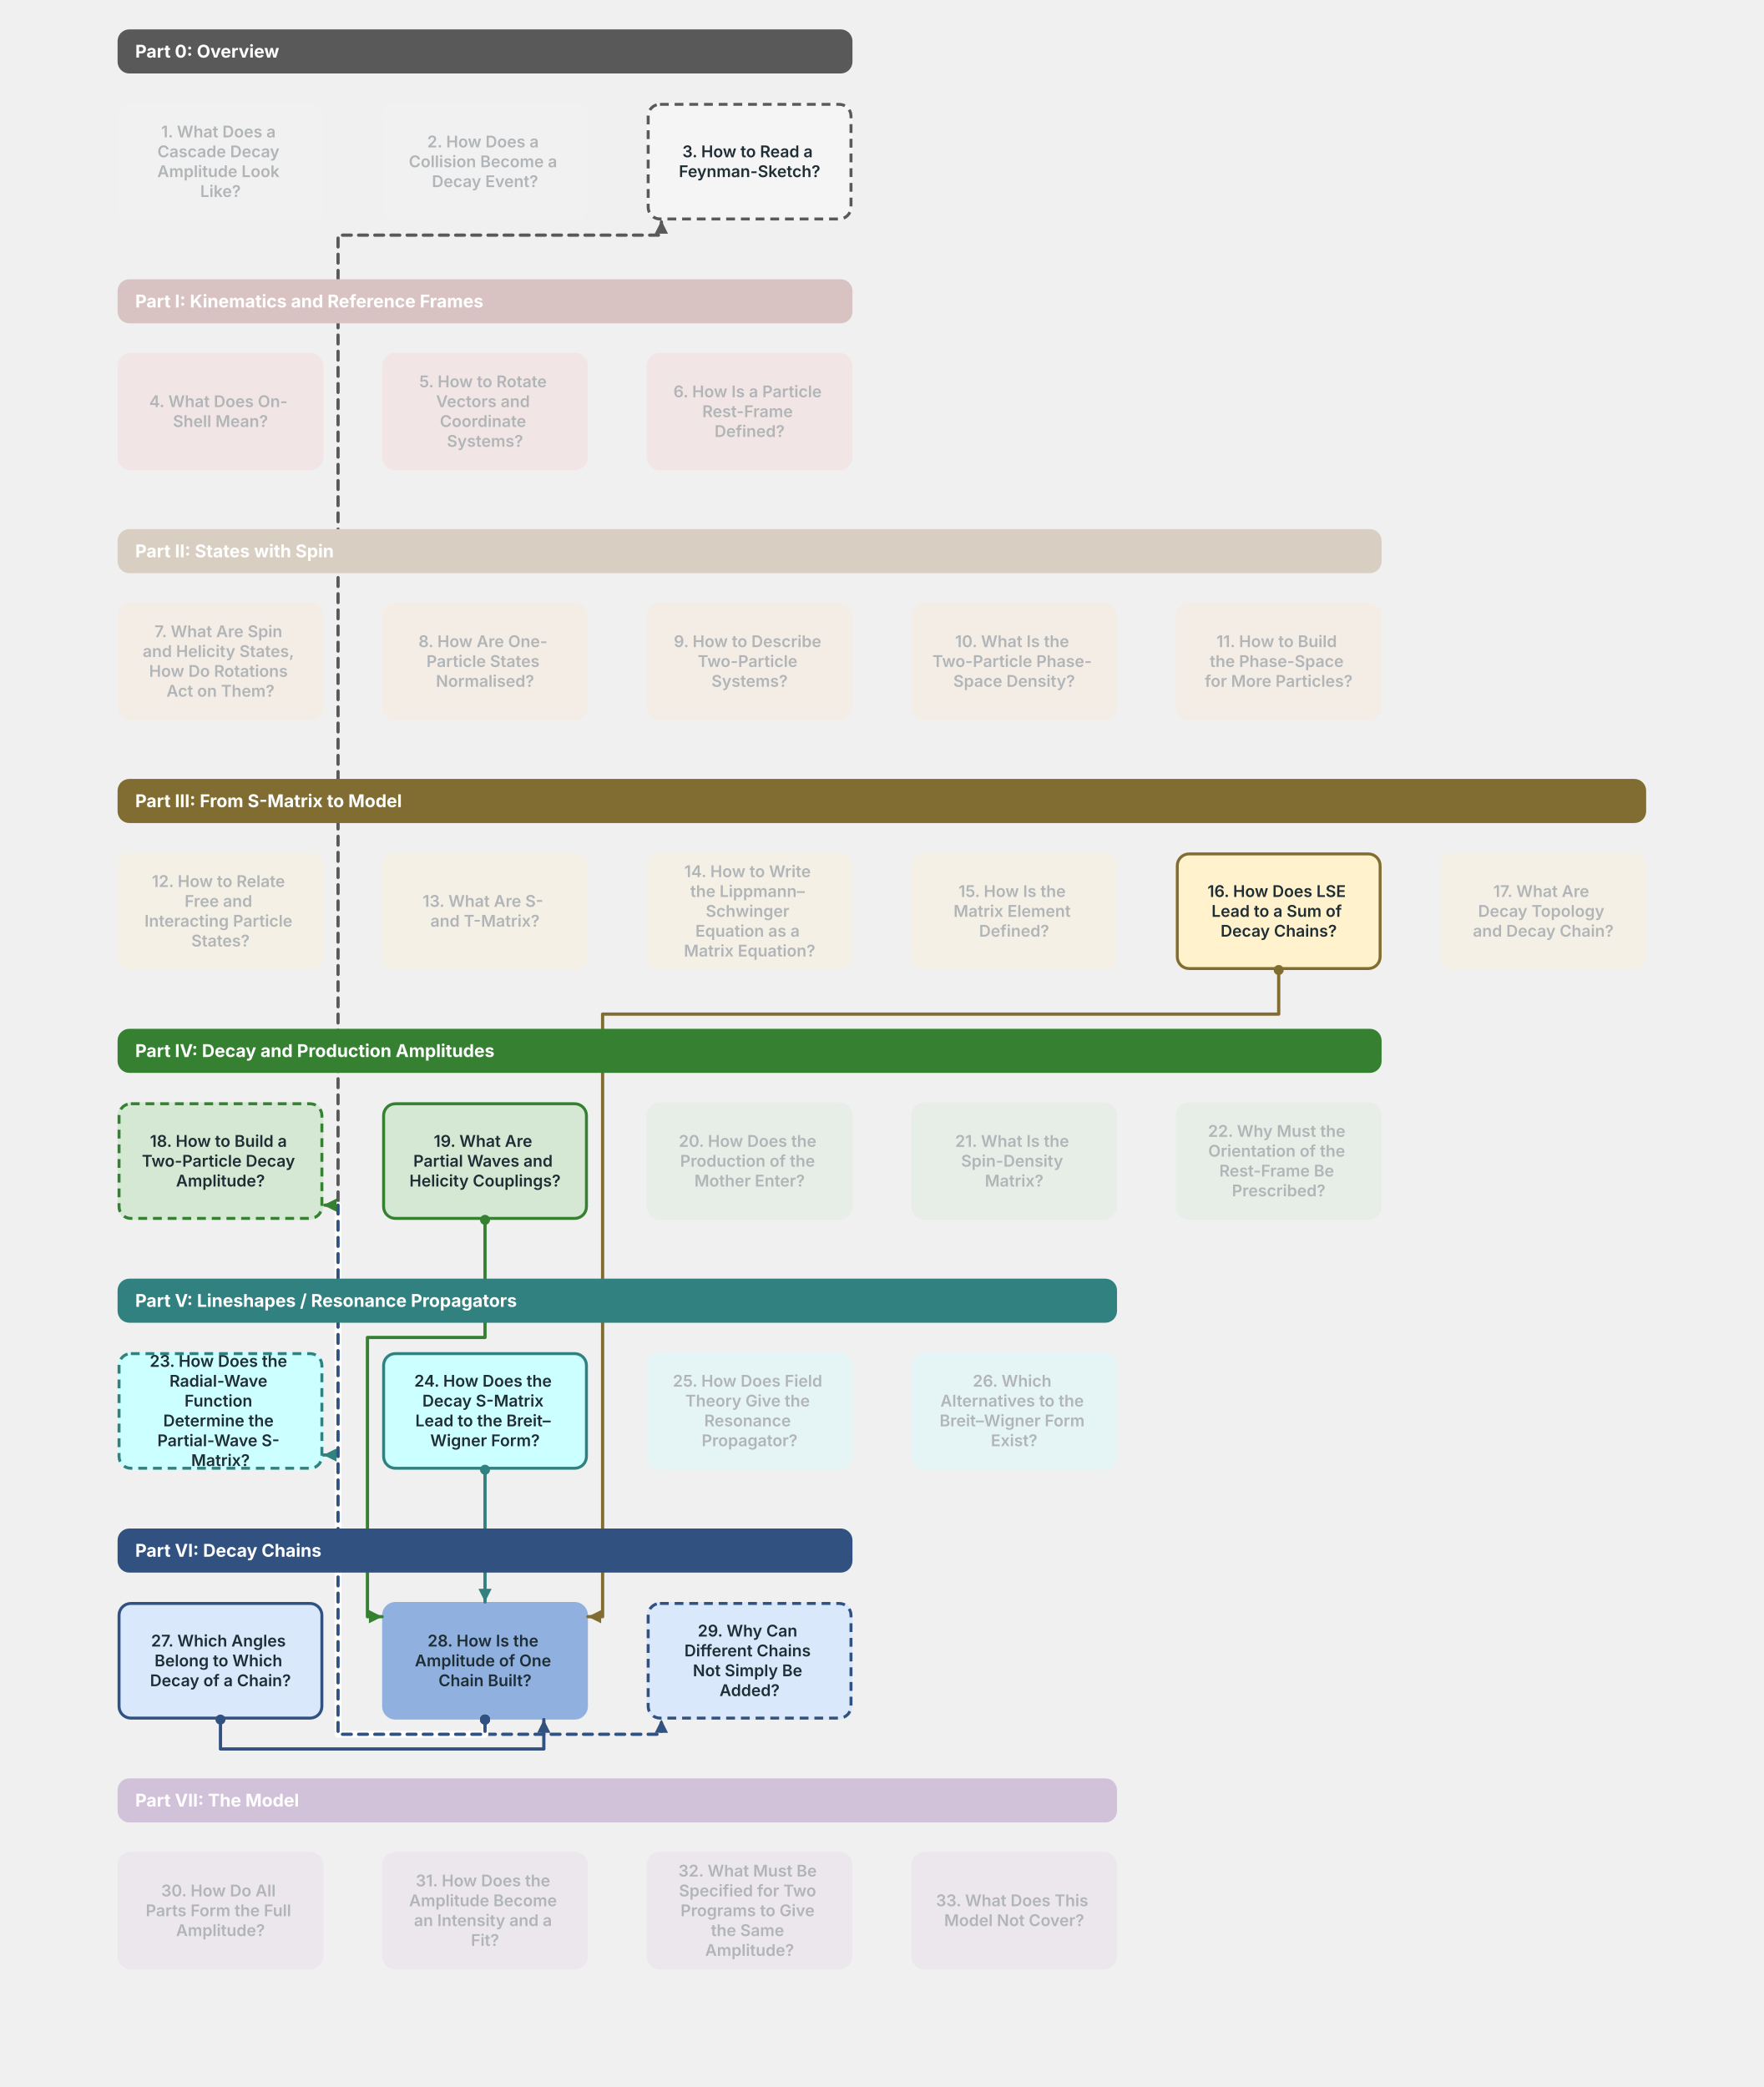
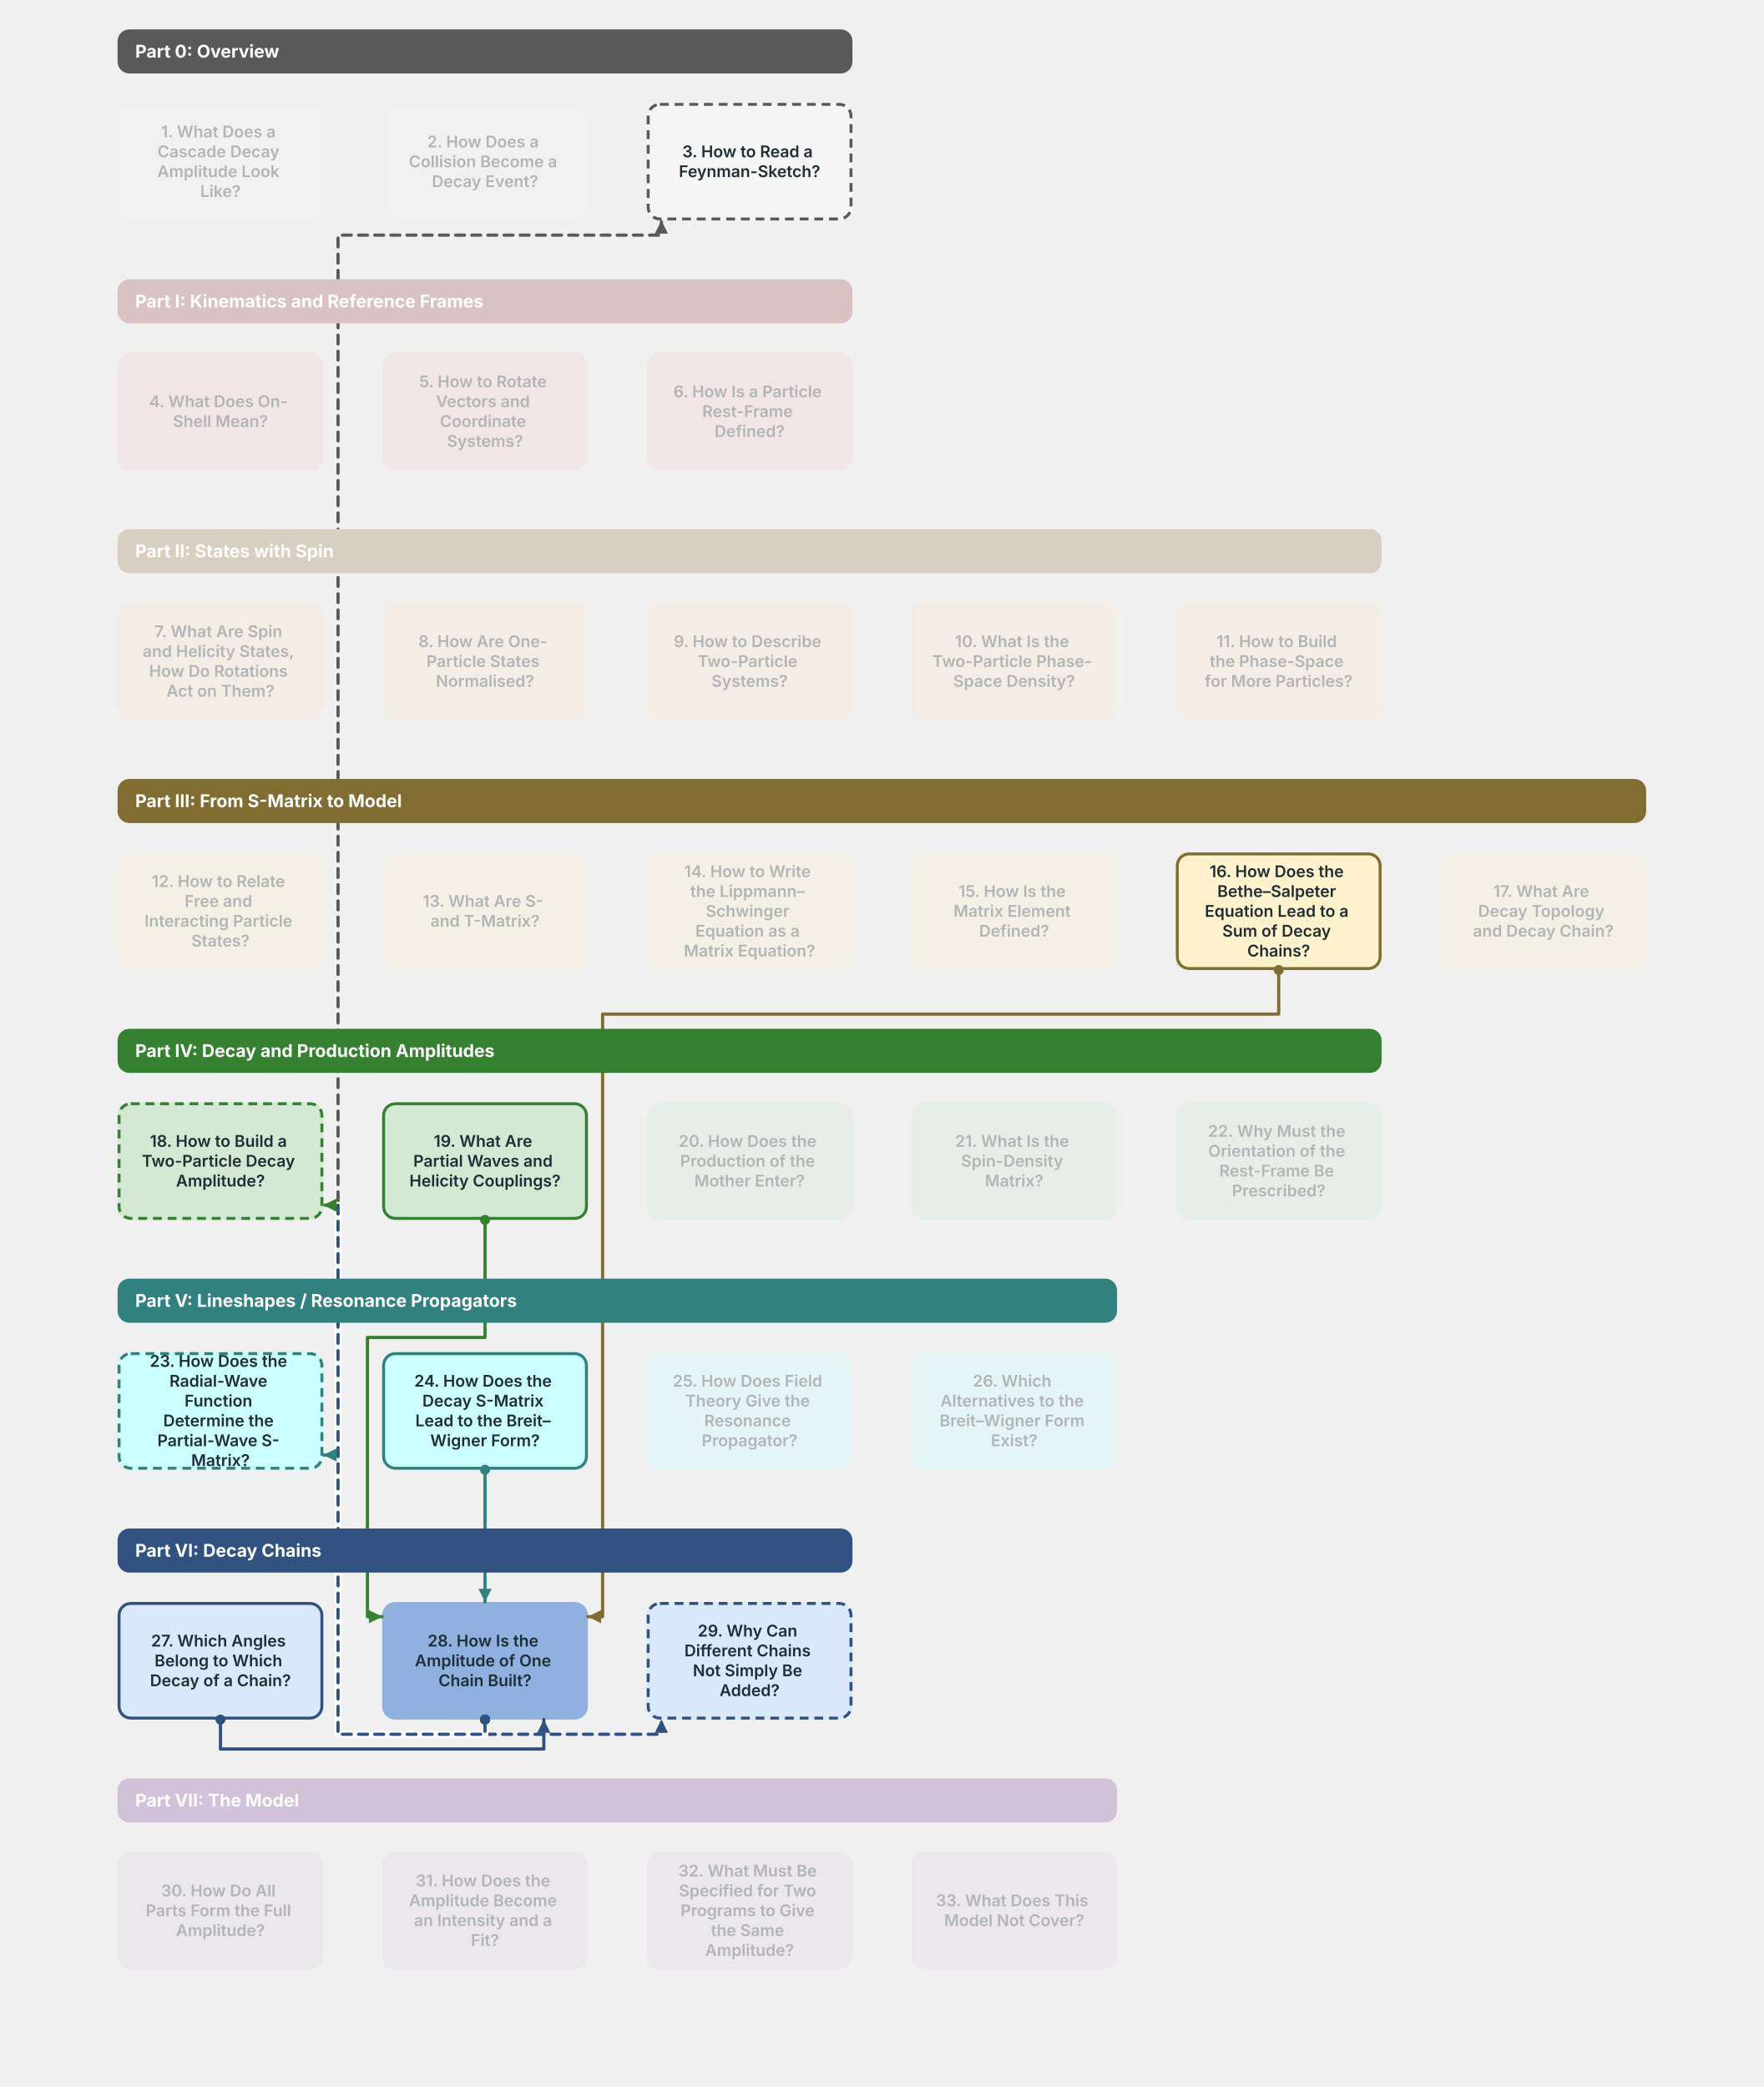
<svg xmlns="http://www.w3.org/2000/svg" viewBox="0 0 1200 1420" width="1200" height="1420" role="img" aria-label="Flow chart of the FAQ">
  <style>text{font-family:Inter,"Source Sans 3","Noto Sans","DejaVu Sans",sans-serif;font-size:11px;font-weight:600}.bar-title{font-size:12px;font-weight:700}</style>
  <g class="card" data-n="1" opacity="0.3">
    <rect class="card-bg" data-n="1" x="80" y="70" width="140" height="80" rx="9" fill="#F5F5F5" />
    <text fill="#1f2d35" text-anchor="middle">
      <tspan x="150" y="93.5">1. What Does a</tspan>
      <tspan x="150" y="107.0">Cascade Decay</tspan>
      <tspan x="150" y="120.5">Amplitude Look</tspan>
      <tspan x="150" y="134.0">Like?</tspan>
    </text>
  </g>
  <g class="card" data-n="2" opacity="0.3">
    <rect class="card-bg" data-n="2" x="260" y="70" width="140" height="80" rx="9" fill="#F5F5F5" />
    <text fill="#1f2d35" text-anchor="middle">
      <tspan x="330" y="100.3">2. How Does a</tspan>
      <tspan x="330" y="113.8">Collision Become a</tspan>
      <tspan x="330" y="127.3">Decay Event?</tspan>
    </text>
  </g>
  <g class="card" data-n="3" opacity="1">
    <rect class="card-bg" data-n="3" x="440" y="70" width="140" height="80" rx="9" fill="#F5F5F5" />
    <rect class="frame see" data-n="3" x="441" y="71" width="138" height="78" rx="8" fill="none" stroke="#595959" stroke-width="2" stroke-dasharray="6 4" />
    <text fill="#1f2d35" text-anchor="middle">
      <tspan x="510" y="107.0">3. How to Read a</tspan>
      <tspan x="510" y="120.5">Feynman-Sketch?</tspan>
    </text>
  </g>
  <g class="card" data-n="4" opacity="0.3">
    <rect class="card-bg" data-n="4" x="80" y="240" width="140" height="80" rx="9" fill="#F8CECC" />
    <text fill="#1f2d35" text-anchor="middle">
      <tspan x="150" y="277.0">4. What Does On-</tspan>
      <tspan x="150" y="290.5">Shell Mean?</tspan>
    </text>
  </g>
  <g class="card" data-n="5" opacity="0.3">
    <rect class="card-bg" data-n="5" x="260" y="240" width="140" height="80" rx="9" fill="#F8CECC" />
    <text fill="#1f2d35" text-anchor="middle">
      <tspan x="330" y="263.5">5. How to Rotate</tspan>
      <tspan x="330" y="277.0">Vectors and</tspan>
      <tspan x="330" y="290.5">Coordinate</tspan>
      <tspan x="330" y="304.0">Systems?</tspan>
    </text>
  </g>
  <g class="card" data-n="6" opacity="0.3">
    <rect class="card-bg" data-n="6" x="440" y="240" width="140" height="80" rx="9" fill="#F8CECC" />
    <text fill="#1f2d35" text-anchor="middle">
      <tspan x="510" y="270.3">6. How Is a Particle</tspan>
      <tspan x="510" y="283.8">Rest-Frame</tspan>
      <tspan x="510" y="297.3">Defined?</tspan>
    </text>
  </g>
  <g class="card" data-n="7" opacity="0.3">
    <rect class="card-bg" data-n="7" x="80" y="410" width="140" height="80" rx="9" fill="#FFE6CC" />
    <text fill="#1f2d35" text-anchor="middle">
      <tspan x="150" y="433.5">7. What Are Spin</tspan>
      <tspan x="150" y="447.0">and Helicity States,</tspan>
      <tspan x="150" y="460.5">How Do Rotations</tspan>
      <tspan x="150" y="474.0">Act on Them?</tspan>
    </text>
  </g>
  <g class="card" data-n="8" opacity="0.3">
    <rect class="card-bg" data-n="8" x="260" y="410" width="140" height="80" rx="9" fill="#FFE6CC" />
    <text fill="#1f2d35" text-anchor="middle">
      <tspan x="330" y="440.3">8. How Are One-</tspan>
      <tspan x="330" y="453.8">Particle States</tspan>
      <tspan x="330" y="467.3">Normalised?</tspan>
    </text>
  </g>
  <g class="card" data-n="9" opacity="0.3">
    <rect class="card-bg" data-n="9" x="440" y="410" width="140" height="80" rx="9" fill="#FFE6CC" />
    <text fill="#1f2d35" text-anchor="middle">
      <tspan x="510" y="440.3">9. How to Describe</tspan>
      <tspan x="510" y="453.8">Two-Particle</tspan>
      <tspan x="510" y="467.3">Systems?</tspan>
    </text>
  </g>
  <g class="card" data-n="10" opacity="0.3">
    <rect class="card-bg" data-n="10" x="620" y="410" width="140" height="80" rx="9" fill="#FFE6CC" />
    <text fill="#1f2d35" text-anchor="middle">
      <tspan x="690" y="440.3">10. What Is the</tspan>
      <tspan x="690" y="453.8">Two-Particle Phase-</tspan>
      <tspan x="690" y="467.3">Space Density?</tspan>
    </text>
  </g>
  <g class="card" data-n="11" opacity="0.3">
    <rect class="card-bg" data-n="11" x="800" y="410" width="140" height="80" rx="9" fill="#FFE6CC" />
    <text fill="#1f2d35" text-anchor="middle">
      <tspan x="870" y="440.3">11. How to Build</tspan>
      <tspan x="870" y="453.8">the Phase-Space</tspan>
      <tspan x="870" y="467.3">for More Particles?</tspan>
    </text>
  </g>
  <g class="card" data-n="12" opacity="0.3">
    <rect class="card-bg" data-n="12" x="80" y="580" width="140" height="80" rx="9" fill="#FFF2CC" />
    <text fill="#1f2d35" text-anchor="middle">
      <tspan x="150" y="603.5">12. How to Relate</tspan>
      <tspan x="150" y="617.0">Free and</tspan>
      <tspan x="150" y="630.5">Interacting Particle</tspan>
      <tspan x="150" y="644.0">States?</tspan>
    </text>
  </g>
  <g class="card" data-n="13" opacity="0.3">
    <rect class="card-bg" data-n="13" x="260" y="580" width="140" height="80" rx="9" fill="#FFF2CC" />
    <text fill="#1f2d35" text-anchor="middle">
      <tspan x="330" y="617.0">13. What Are S-</tspan>
      <tspan x="330" y="630.5">and T-Matrix?</tspan>
    </text>
  </g>
  <g class="card" data-n="14" opacity="0.3">
    <rect class="card-bg" data-n="14" x="440" y="580" width="140" height="80" rx="9" fill="#FFF2CC" />
    <text fill="#1f2d35" text-anchor="middle">
      <tspan x="510" y="596.8">14. How to Write</tspan>
      <tspan x="510" y="610.3">the Lippmann–</tspan>
      <tspan x="510" y="623.8">Schwinger</tspan>
      <tspan x="510" y="637.3">Equation as a</tspan>
      <tspan x="510" y="650.8">Matrix Equation?</tspan>
    </text>
  </g>
  <g class="card" data-n="15" opacity="0.3">
    <rect class="card-bg" data-n="15" x="620" y="580" width="140" height="80" rx="9" fill="#FFF2CC" />
    <text fill="#1f2d35" text-anchor="middle">
      <tspan x="690" y="610.3">15. How Is the</tspan>
      <tspan x="690" y="623.8">Matrix Element</tspan>
      <tspan x="690" y="637.3">Defined?</tspan>
    </text>
  </g>
  <g class="card" data-n="16" opacity="1">
    <rect class="card-bg" data-n="16" x="800" y="580" width="140" height="80" rx="9" fill="#FFF2CC" />
    <rect class="frame need" data-n="16" x="801" y="581" width="138" height="78" rx="8" fill="none" stroke="#816D31" stroke-width="2" />
    <text fill="#1f2d35" text-anchor="middle">
-       <tspan x="870" y="610.3">16. How Does LSE</tspan>
-       <tspan x="870" y="623.8">Lead to a Sum of</tspan>
-       <tspan x="870" y="637.3">Decay Chains?</tspan>
+       <tspan x="870" y="596.8">16. How Does the</tspan>
+       <tspan x="870" y="610.3">Bethe–Salpeter</tspan>
+       <tspan x="870" y="623.8">Equation Lead to a</tspan>
+       <tspan x="870" y="637.3">Sum of Decay</tspan>
+       <tspan x="870" y="650.8">Chains?</tspan>
    </text>
  </g>
  <g class="card" data-n="17" opacity="0.3">
    <rect class="card-bg" data-n="17" x="980" y="580" width="140" height="80" rx="9" fill="#FFF2CC" />
    <text fill="#1f2d35" text-anchor="middle">
      <tspan x="1050" y="610.3">17. What Are</tspan>
      <tspan x="1050" y="623.8">Decay Topology</tspan>
      <tspan x="1050" y="637.3">and Decay Chain?</tspan>
    </text>
  </g>
  <g class="card" data-n="18" opacity="1">
    <rect class="card-bg" data-n="18" x="80" y="750" width="140" height="80" rx="9" fill="#D5E8D4" />
    <rect class="frame see" data-n="18" x="81" y="751" width="138" height="78" rx="8" fill="none" stroke="#358131" stroke-width="2" stroke-dasharray="6 4" />
    <text fill="#1f2d35" text-anchor="middle">
      <tspan x="150" y="780.3">18. How to Build a</tspan>
      <tspan x="150" y="793.8">Two-Particle Decay</tspan>
      <tspan x="150" y="807.3">Amplitude?</tspan>
    </text>
  </g>
  <g class="card" data-n="19" opacity="1">
    <rect class="card-bg" data-n="19" x="260" y="750" width="140" height="80" rx="9" fill="#D5E8D4" />
    <rect class="frame need" data-n="19" x="261" y="751" width="138" height="78" rx="8" fill="none" stroke="#358131" stroke-width="2" />
    <text fill="#1f2d35" text-anchor="middle">
      <tspan x="330" y="780.3">19. What Are</tspan>
      <tspan x="330" y="793.8">Partial Waves and</tspan>
      <tspan x="330" y="807.3">Helicity Couplings?</tspan>
    </text>
  </g>
  <g class="card" data-n="20" opacity="0.3">
    <rect class="card-bg" data-n="20" x="440" y="750" width="140" height="80" rx="9" fill="#D5E8D4" />
    <text fill="#1f2d35" text-anchor="middle">
      <tspan x="510" y="780.3">20. How Does the</tspan>
      <tspan x="510" y="793.8">Production of the</tspan>
      <tspan x="510" y="807.3">Mother Enter?</tspan>
    </text>
  </g>
  <g class="card" data-n="21" opacity="0.3">
    <rect class="card-bg" data-n="21" x="620" y="750" width="140" height="80" rx="9" fill="#D5E8D4" />
    <text fill="#1f2d35" text-anchor="middle">
      <tspan x="690" y="780.3">21. What Is the</tspan>
      <tspan x="690" y="793.8">Spin-Density</tspan>
      <tspan x="690" y="807.3">Matrix?</tspan>
    </text>
  </g>
  <g class="card" data-n="22" opacity="0.3">
    <rect class="card-bg" data-n="22" x="800" y="750" width="140" height="80" rx="9" fill="#D5E8D4" />
    <text fill="#1f2d35" text-anchor="middle">
      <tspan x="870" y="773.5">22. Why Must the</tspan>
      <tspan x="870" y="787.0">Orientation of the</tspan>
      <tspan x="870" y="800.5">Rest-Frame Be</tspan>
      <tspan x="870" y="814.0">Prescribed?</tspan>
    </text>
  </g>
  <g class="card" data-n="23" opacity="1">
    <rect class="card-bg" data-n="23" x="80" y="920" width="140" height="80" rx="9" fill="#CCFFFF" />
    <rect class="frame see" data-n="23" x="81" y="921" width="138" height="78" rx="8" fill="none" stroke="#318181" stroke-width="2" stroke-dasharray="6 4" />
    <text fill="#1f2d35" text-anchor="middle">
      <tspan x="150" y="930.0">23. How Does the</tspan>
      <tspan x="150" y="943.5">Radial-Wave</tspan>
      <tspan x="150" y="957.0">Function</tspan>
      <tspan x="150" y="970.5">Determine the</tspan>
      <tspan x="150" y="984.0">Partial-Wave S-</tspan>
      <tspan x="150" y="997.5">Matrix?</tspan>
    </text>
  </g>
  <g class="card" data-n="24" opacity="1">
    <rect class="card-bg" data-n="24" x="260" y="920" width="140" height="80" rx="9" fill="#CCFFFF" />
    <rect class="frame need" data-n="24" x="261" y="921" width="138" height="78" rx="8" fill="none" stroke="#318181" stroke-width="2" />
    <text fill="#1f2d35" text-anchor="middle">
      <tspan x="330" y="943.5">24. How Does the</tspan>
      <tspan x="330" y="957.0">Decay S-Matrix</tspan>
      <tspan x="330" y="970.5">Lead to the Breit–</tspan>
      <tspan x="330" y="984.0">Wigner Form?</tspan>
    </text>
  </g>
  <g class="card" data-n="25" opacity="0.3">
    <rect class="card-bg" data-n="25" x="440" y="920" width="140" height="80" rx="9" fill="#CCFFFF" />
    <text fill="#1f2d35" text-anchor="middle">
      <tspan x="510" y="943.5">25. How Does Field</tspan>
      <tspan x="510" y="957.0">Theory Give the</tspan>
      <tspan x="510" y="970.5">Resonance</tspan>
      <tspan x="510" y="984.0">Propagator?</tspan>
    </text>
  </g>
  <g class="card" data-n="26" opacity="0.3">
    <rect class="card-bg" data-n="26" x="620" y="920" width="140" height="80" rx="9" fill="#CCFFFF" />
    <text fill="#1f2d35" text-anchor="middle">
      <tspan x="690" y="943.5">26. Which</tspan>
      <tspan x="690" y="957.0">Alternatives to the</tspan>
      <tspan x="690" y="970.5">Breit–Wigner Form</tspan>
      <tspan x="690" y="984.0">Exist?</tspan>
    </text>
  </g>
  <g class="card" data-n="27" opacity="1">
    <rect class="card-bg" data-n="27" x="80" y="1090" width="140" height="80" rx="9" fill="#DAE8FC" />
    <rect class="frame need" data-n="27" x="81" y="1091" width="138" height="78" rx="8" fill="none" stroke="#315281" stroke-width="2" />
    <text fill="#1f2d35" text-anchor="middle">
      <tspan x="150" y="1120.3">27. Which Angles</tspan>
      <tspan x="150" y="1133.8">Belong to Which</tspan>
      <tspan x="150" y="1147.3">Decay of a Chain?</tspan>
    </text>
  </g>
  <g class="card" data-n="28" opacity="1">
    <rect class="card-bg" data-n="28" x="260" y="1090" width="140" height="80" rx="9" fill="#90B1DF" />
    <text fill="#1f2d35" text-anchor="middle">
      <tspan x="330" y="1120.3">28. How Is the</tspan>
      <tspan x="330" y="1133.8">Amplitude of One</tspan>
      <tspan x="330" y="1147.3">Chain Built?</tspan>
    </text>
  </g>
  <g class="card" data-n="29" opacity="1">
    <rect class="card-bg" data-n="29" x="440" y="1090" width="140" height="80" rx="9" fill="#DAE8FC" />
    <rect class="frame see" data-n="29" x="441" y="1091" width="138" height="78" rx="8" fill="none" stroke="#315281" stroke-width="2" stroke-dasharray="6 4" />
    <text fill="#1f2d35" text-anchor="middle">
      <tspan x="510" y="1113.5">29. Why Can</tspan>
      <tspan x="510" y="1127.0">Different Chains</tspan>
      <tspan x="510" y="1140.5">Not Simply Be</tspan>
      <tspan x="510" y="1154.0">Added?</tspan>
    </text>
  </g>
  <g class="card" data-n="30" opacity="0.3">
    <rect class="card-bg" data-n="30" x="80" y="1260" width="140" height="80" rx="9" fill="#E1D5E7" />
    <text fill="#1f2d35" text-anchor="middle">
      <tspan x="150" y="1290.3">30. How Do All</tspan>
      <tspan x="150" y="1303.8">Parts Form the Full</tspan>
      <tspan x="150" y="1317.3">Amplitude?</tspan>
    </text>
  </g>
  <g class="card" data-n="31" opacity="0.3">
    <rect class="card-bg" data-n="31" x="260" y="1260" width="140" height="80" rx="9" fill="#E1D5E7" />
    <text fill="#1f2d35" text-anchor="middle">
      <tspan x="330" y="1283.5">31. How Does the</tspan>
      <tspan x="330" y="1297.0">Amplitude Become</tspan>
      <tspan x="330" y="1310.5">an Intensity and a</tspan>
      <tspan x="330" y="1324.0">Fit?</tspan>
    </text>
  </g>
  <g class="card" data-n="32" opacity="0.3">
    <rect class="card-bg" data-n="32" x="440" y="1260" width="140" height="80" rx="9" fill="#E1D5E7" />
    <text fill="#1f2d35" text-anchor="middle">
      <tspan x="510" y="1276.8">32. What Must Be</tspan>
      <tspan x="510" y="1290.3">Specified for Two</tspan>
      <tspan x="510" y="1303.8">Programs to Give</tspan>
      <tspan x="510" y="1317.3">the Same</tspan>
      <tspan x="510" y="1330.8">Amplitude?</tspan>
    </text>
  </g>
  <g class="card" data-n="33" opacity="0.3">
    <rect class="card-bg" data-n="33" x="620" y="1260" width="140" height="80" rx="9" fill="#E1D5E7" />
    <text fill="#1f2d35" text-anchor="middle">
      <tspan x="690" y="1297.0">33. What Does This</tspan>
      <tspan x="690" y="1310.5">Model Not Cover?</tspan>
    </text>
  </g>
  <g class="lines" fill="none" stroke-linejoin="round" stroke-linecap="round">
    <path class="see" data-card="23" data-from="28" data-to="23" d="M330 1170 L330 1180 L230 1180 L230 990 L220 990" stroke="#318181" stroke-width="2.2" stroke-dasharray="6 5" />
    <path class="see" data-card="18" data-from="28" data-to="18" d="M330 1170 L330 1180 L230 1180 L230 820 L220 820" stroke="#358131" stroke-width="2.2" stroke-dasharray="6 5" />
    <path class="see" data-card="3" data-from="28" data-to="3" d="M330 1170 L330 1180 L230 1180 L230 160 L450 160 L450 150" stroke="#595959" stroke-width="2.2" stroke-dasharray="6 5" />
    <path class="see" data-card="29" data-from="28" data-to="29" d="M330 1170 L330 1180 L450 1180 L450 1170" stroke="#315281" stroke-width="2.2" stroke-dasharray="6 5" />
    <path class="trunk-under" d="M230 820 L230 1180 L330 1180 L330 1170" stroke="#fff" stroke-width="4.6" />
    <path class="trunk" d="M230 820 L230 1180 L330 1180 L330 1170" stroke="#315281" stroke-width="2.2" stroke-dasharray="6 5" />
    <path class="need" data-card="16" data-from="16" data-to="28" d="M870 660 L870 690 L410 690 L410 1100 L400 1100" stroke="#816D31" stroke-width="2.2" />
    <path class="need" data-card="19" data-from="19" data-to="28" d="M330 830 L330 910 L250 910 L250 1100 L260 1100" stroke="#358131" stroke-width="2.2" />
    <path class="need" data-card="24" data-from="24" data-to="28" d="M330 1000 L330 1090" stroke="#318181" stroke-width="2.2" />
    <path class="need" data-card="27" data-from="27" data-to="28" d="M150 1170 L150 1190 L370 1190 L370 1170" stroke="#315281" stroke-width="2.2" />
    <polygon class="arrow" data-card="16" points="400,1100 409,1095.5 409,1104.5" fill="#816D31" stroke="none" />
    <polygon class="arrow" data-card="23" points="220,990 229,985.5 229,994.5" fill="#318181" stroke="none" />
    <polygon class="arrow" data-card="18" points="220,820 229,815.5 229,824.5" fill="#358131" stroke="none" />
    <polygon class="arrow" data-card="19" points="260,1100 251,1104.5 251,1095.5" fill="#358131" stroke="none" />
    <polygon class="arrow" data-card="24" points="330,1090 325.5,1081 334.5,1081" fill="#318181" stroke="none" />
    <polygon class="arrow" data-card="27" points="370,1170 374.5,1179 365.5,1179" fill="#315281" stroke="none" />
    <polygon class="arrow" data-card="3" points="450,150 454.5,159 445.5,159" fill="#595959" stroke="none" />
    <polygon class="arrow" data-card="29" points="450,1170 454.5,1179 445.5,1179" fill="#315281" stroke="none" />
    <circle class="start" data-card="16" cx="870" cy="660" r="3.4" fill="#816D31" stroke="none" />
    <circle class="start" data-card="23" cx="330" cy="1170" r="3.4" fill="#315281" stroke="none" />
    <circle class="start" data-card="18" cx="330" cy="1170" r="3.4" fill="#315281" stroke="none" />
    <circle class="start" data-card="19" cx="330" cy="830" r="3.4" fill="#358131" stroke="none" />
    <circle class="start" data-card="24" cx="330" cy="1000" r="3.4" fill="#318181" stroke="none" />
    <circle class="start" data-card="27" cx="150" cy="1170" r="3.4" fill="#315281" stroke="none" />
    <circle class="start" data-card="3" cx="330" cy="1170" r="3.4" fill="#315281" stroke="none" />
    <circle class="start" data-card="29" cx="330" cy="1170" r="3.4" fill="#315281" stroke="none" />
  </g>
  <g class="bar" data-part="0" opacity="1">
    <rect x="80" y="20" width="500" height="30" rx="8" fill="#595959" />
    <text class="bar-title" x="92" y="39.2" fill="#fff">Part 0: Overview</text>
  </g>
  <rect class="bar-underlay" x="80" y="190" width="500" height="30" rx="8" fill="#fff" />
  <g class="bar" data-part="1" opacity="0.3">
    <rect x="80" y="190" width="500" height="30" rx="8" fill="#813531" />
    <text class="bar-title" x="92" y="209.2" fill="#fff">Part I: Kinematics and Reference Frames</text>
  </g>
  <rect class="bar-underlay" x="80" y="360" width="860" height="30" rx="8" fill="#fff" />
  <g class="bar" data-part="2" opacity="0.3">
    <rect x="80" y="360" width="860" height="30" rx="8" fill="#815A31" />
    <text class="bar-title" x="92" y="379.2" fill="#fff">Part II: States with Spin</text>
  </g>
  <g class="bar" data-part="3" opacity="1">
    <rect x="80" y="530" width="1040" height="30" rx="8" fill="#816D31" />
    <text class="bar-title" x="92" y="549.2" fill="#fff">Part III: From S-Matrix to Model</text>
  </g>
  <g class="bar" data-part="4" opacity="1">
    <rect x="80" y="700" width="860" height="30" rx="8" fill="#358131" />
    <text class="bar-title" x="92" y="719.2" fill="#fff">Part IV: Decay and Production Amplitudes</text>
  </g>
  <g class="bar" data-part="5" opacity="1">
    <rect x="80" y="870" width="680" height="30" rx="8" fill="#318181" />
    <text class="bar-title" x="92" y="889.2" fill="#fff">Part V: Lineshapes / Resonance Propagators</text>
  </g>
  <g class="bar" data-part="6" opacity="1">
    <rect x="80" y="1040" width="500" height="30" rx="8" fill="#315281" />
    <text class="bar-title" x="92" y="1059.2" fill="#fff">Part VI: Decay Chains</text>
  </g>
  <rect class="bar-underlay" x="80" y="1210" width="680" height="30" rx="8" fill="#fff" />
  <g class="bar" data-part="7" opacity="0.3">
    <rect x="80" y="1210" width="680" height="30" rx="8" fill="#673181" />
    <text class="bar-title" x="92" y="1229.2" fill="#fff">Part VII: The Model</text>
  </g>
</svg>
